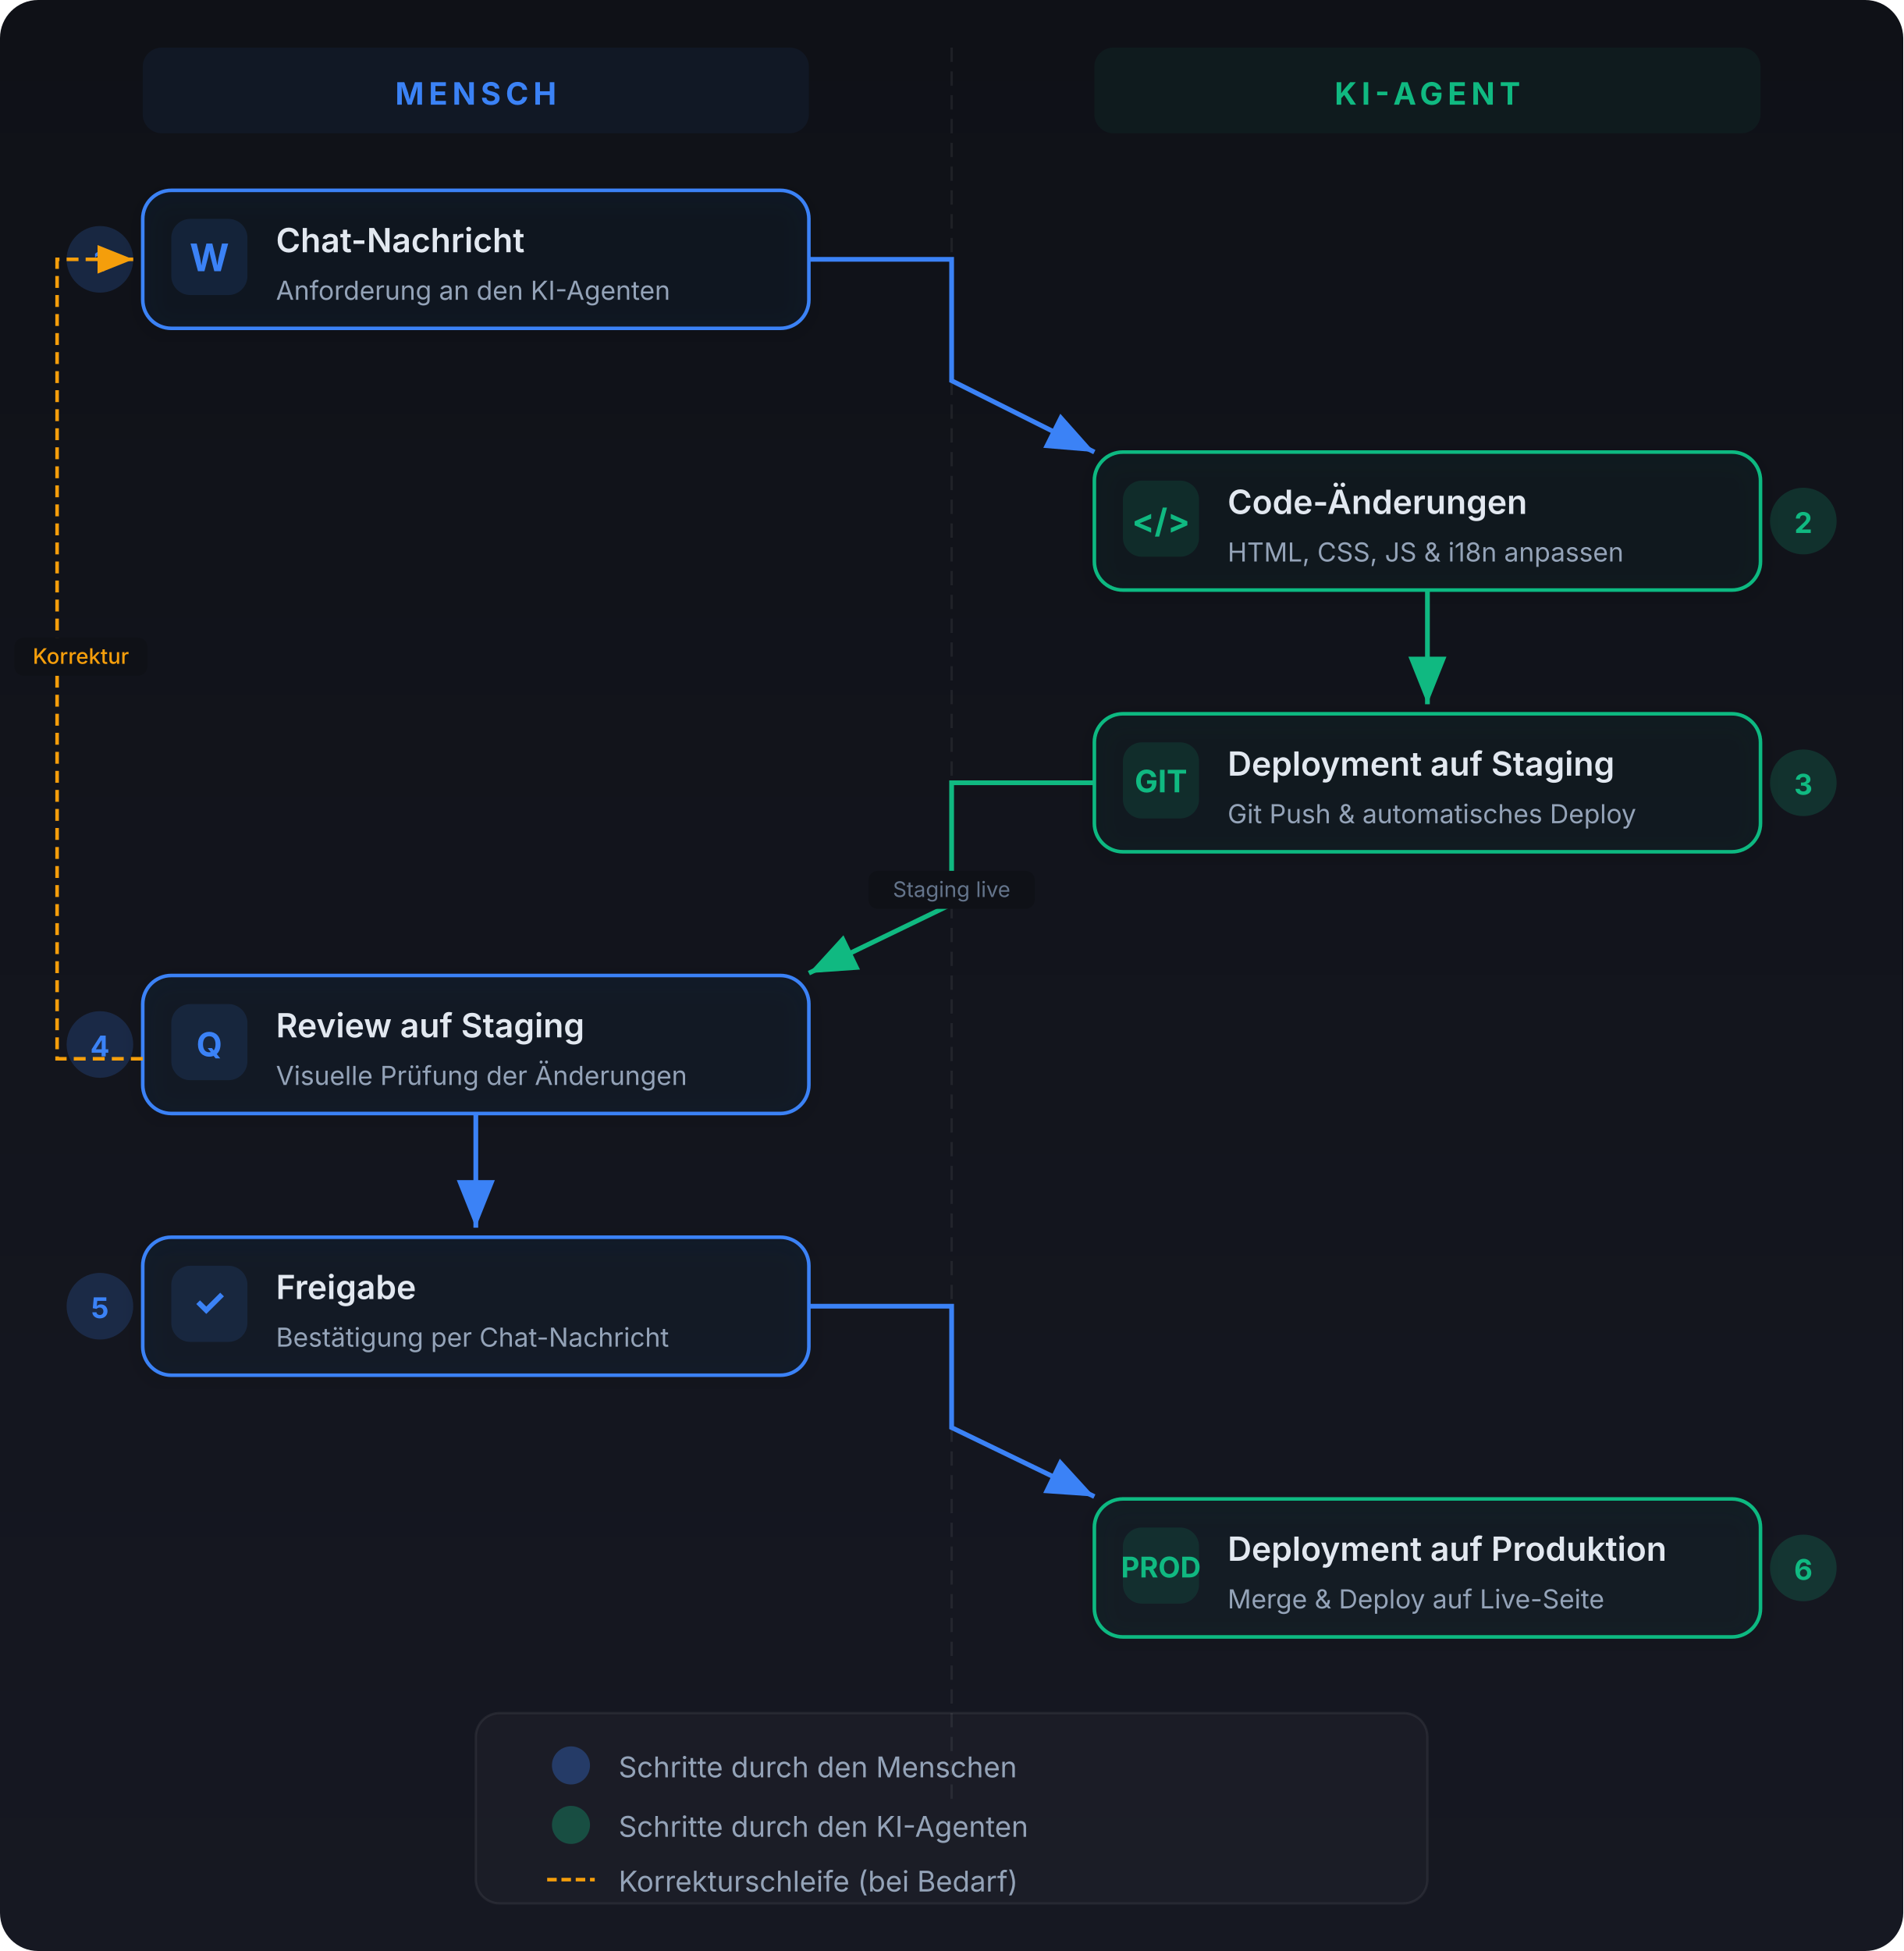
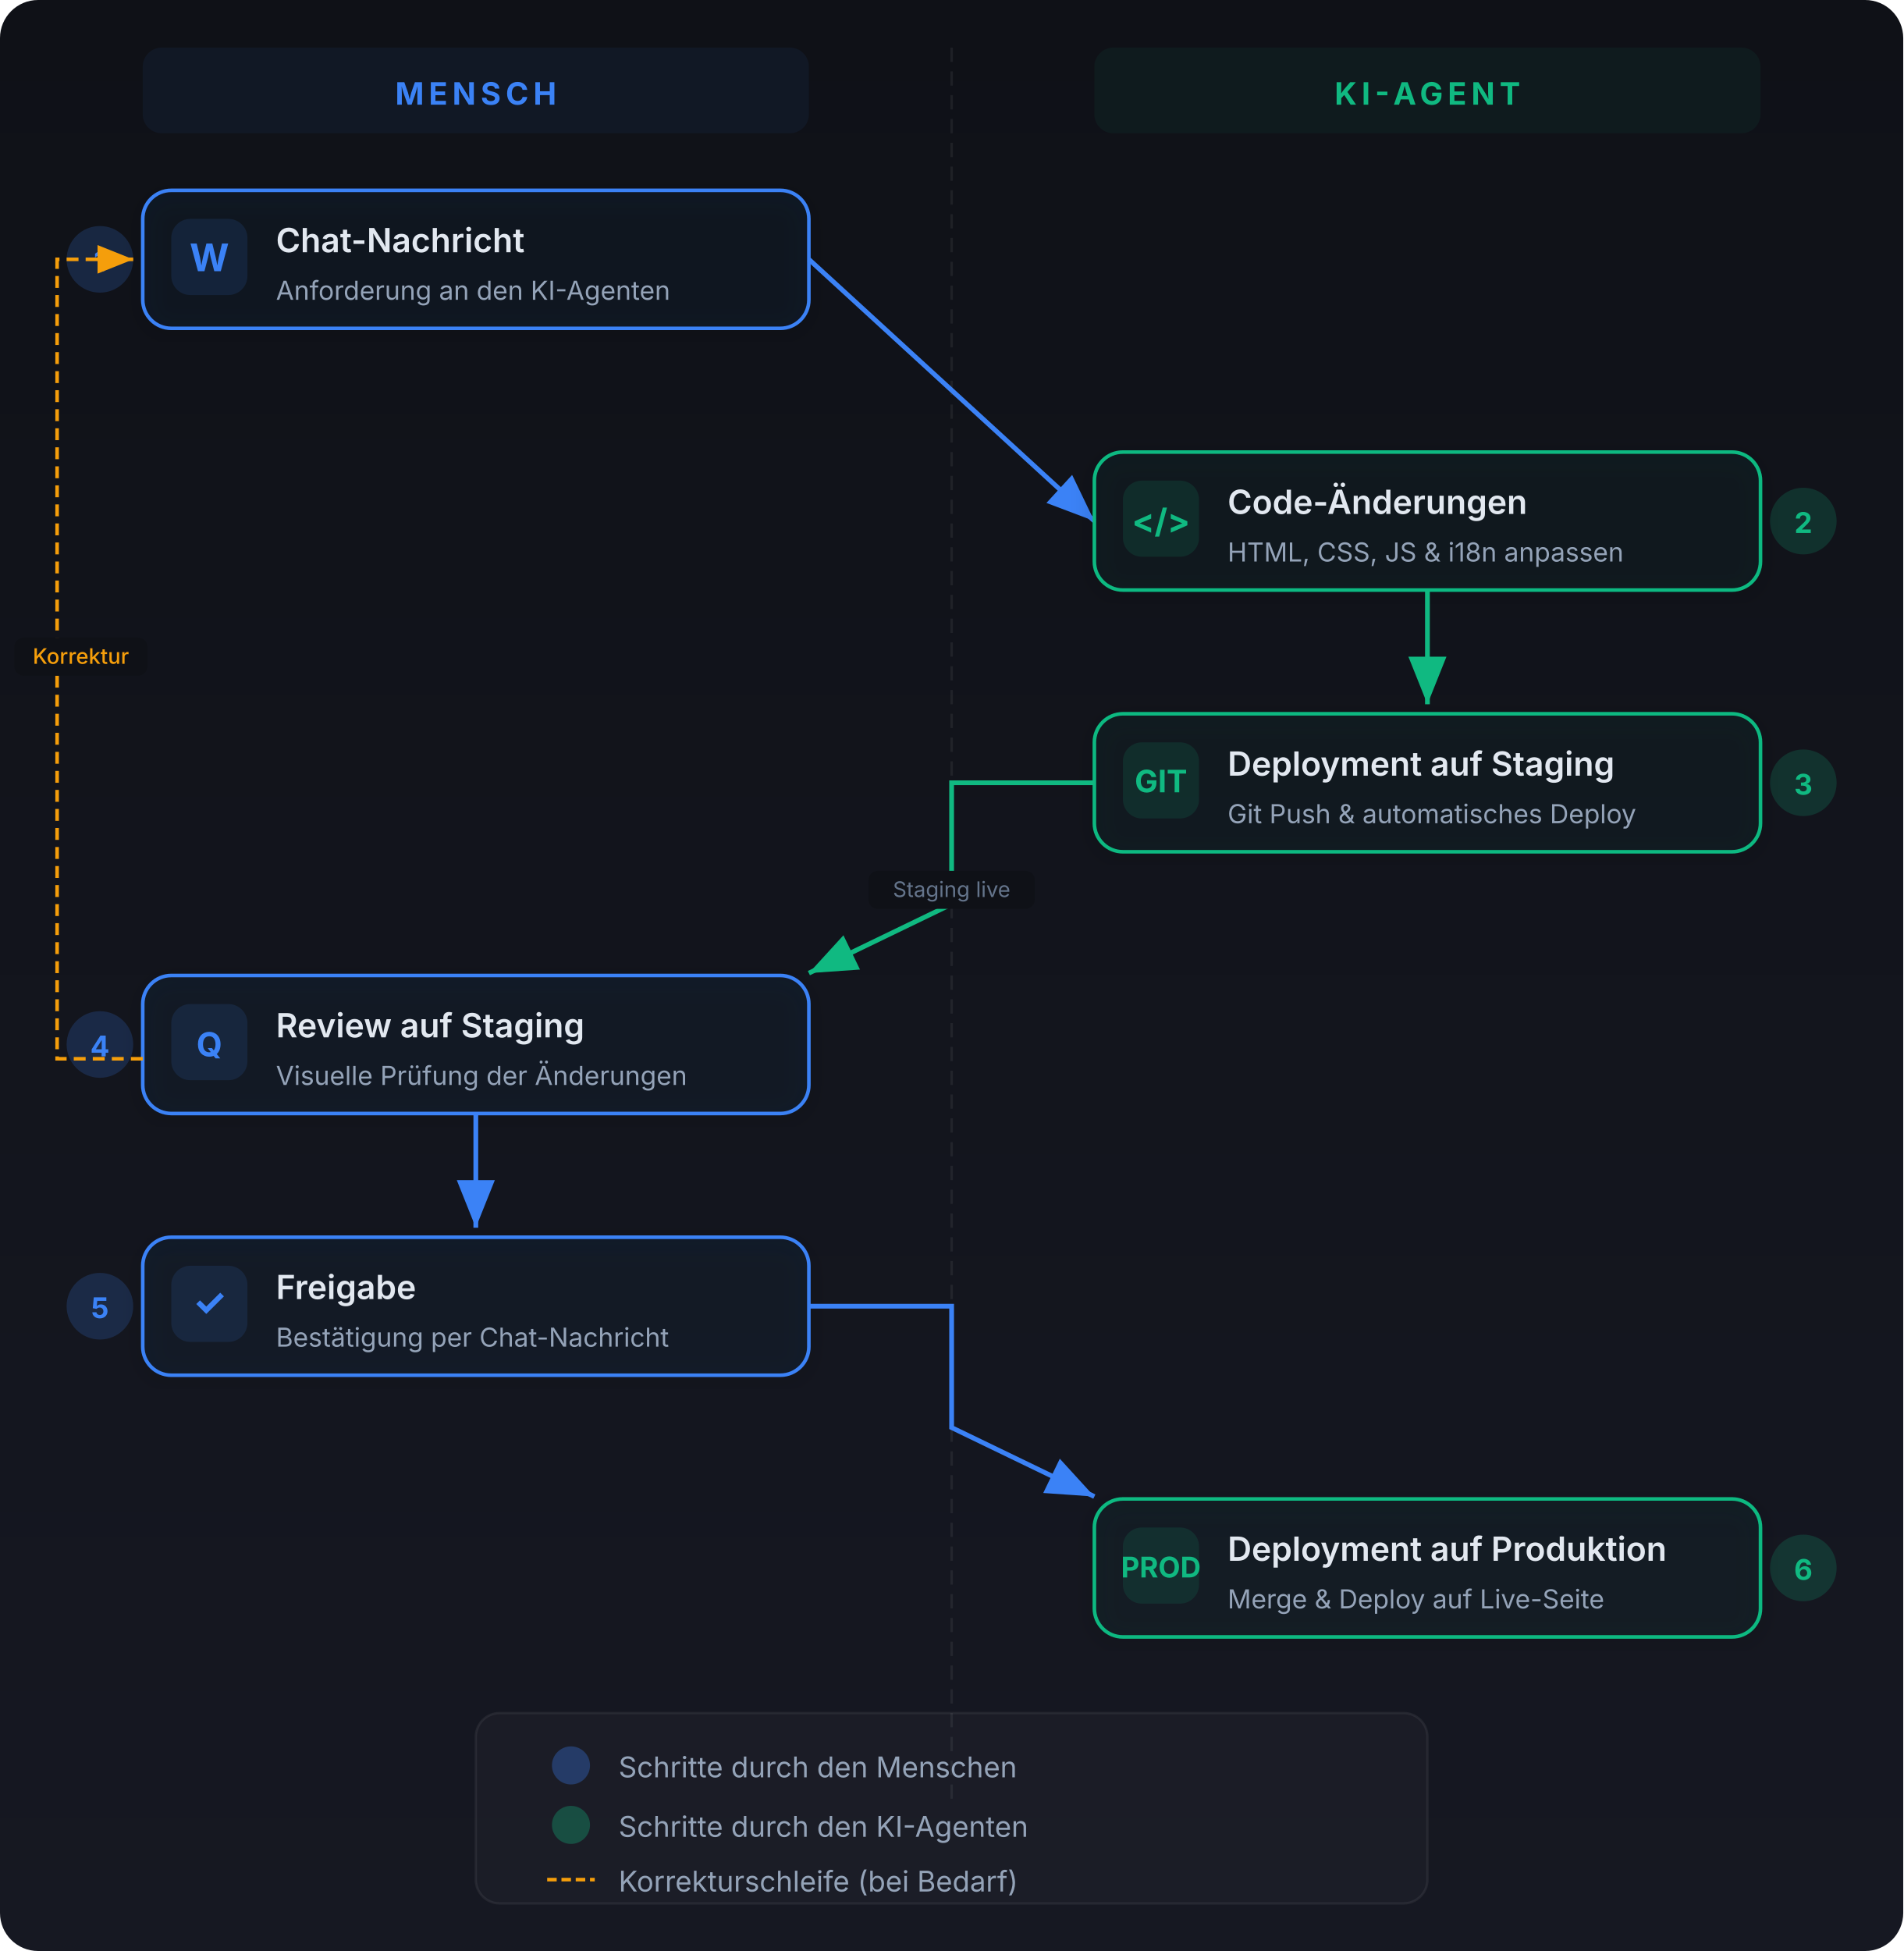
<svg xmlns="http://www.w3.org/2000/svg" viewBox="0 0 800 820" font-family="Inter, Arial, sans-serif">
  <defs>
    <linearGradient id="bgGrad" x1="0" y1="0" x2="0" y2="1">
      <stop offset="0%" stop-color="#0f1117" />
      <stop offset="100%" stop-color="#161822" />
    </linearGradient>
    <marker id="arB" markerWidth="10" markerHeight="8" refX="10" refY="4" orient="auto">
      <path d="M0,0 L10,4 L0,8 Z" fill="#3b82f6" />
    </marker>
    <marker id="arG" markerWidth="10" markerHeight="8" refX="10" refY="4" orient="auto">
      <path d="M0,0 L10,4 L0,8 Z" fill="#10b981" />
    </marker>
    <marker id="arY" markerWidth="10" markerHeight="8" refX="10" refY="4" orient="auto">
      <path d="M0,0 L10,4 L0,8 Z" fill="#f59e0b" />
    </marker>
    <marker id="arGray" markerWidth="10" markerHeight="8" refX="10" refY="4" orient="auto">
      <path d="M0,0 L10,4 L0,8 Z" fill="#94a3b8" />
    </marker>
    <filter id="shadow">
      <feDropShadow dx="0" dy="2" stdDeviation="4" flood-color="#000" flood-opacity="0.4" />
    </filter>
  </defs>
  <rect width="800" height="820" fill="url(#bgGrad)" rx="16" />
  <rect x="60" y="20" width="280" height="36" rx="8" fill="#3b82f610" />
  <text x="200" y="44" text-anchor="middle" fill="#3b82f6" font-size="13" font-weight="700" letter-spacing="2">MENSCH</text>
  <rect x="460" y="20" width="280" height="36" rx="8" fill="#10b98110" />
  <text x="600" y="44" text-anchor="middle" fill="#10b981" font-size="13" font-weight="700" letter-spacing="2">KI-AGENT</text>
  <line x1="400" y1="20" x2="400" y2="760" stroke="#ffffff10" stroke-width="1" stroke-dasharray="6,4" />
  <circle cx="42" cy="109" r="14" fill="#3b82f630" />
  <text x="42" y="114" text-anchor="middle" fill="#3b82f6" font-size="12" font-weight="700">1</text>
  <rect x="60" y="80" width="280" height="58" rx="12" fill="#3b82f608" stroke="#3b82f6" stroke-width="1.5" filter="url(#shadow)" />
  <rect x="72" y="92" width="32" height="32" rx="8" fill="#3b82f620" />
  <text x="88" y="114" text-anchor="middle" fill="#3b82f6" font-size="16" font-weight="700">W</text>
  <text x="116" y="106" fill="#e2e8f0" font-size="14" font-weight="600">Chat-Nachricht</text>
  <text x="116" y="126" fill="#94a3b8" font-size="11">Anforderung an den KI-Agenten</text>
-   <path d="M340 109 L400 109 L400 160 L460 190" stroke="#3b82f6" stroke-width="2" fill="none" marker-end="url(#arB)" />
+   <line x1="340" y1="109" x2="460" y2="219" stroke="#3b82f6" stroke-width="2" marker-end="url(#arB)" />
  <circle cx="758" cy="219" r="14" fill="#10b98130" />
  <text x="758" y="224" text-anchor="middle" fill="#10b981" font-size="12" font-weight="700">2</text>
  <rect x="460" y="190" width="280" height="58" rx="12" fill="#10b98108" stroke="#10b981" stroke-width="1.5" filter="url(#shadow)" />
  <rect x="472" y="202" width="32" height="32" rx="8" fill="#10b98120" />
  <text x="488" y="224" text-anchor="middle" fill="#10b981" font-size="14" font-weight="700">&lt;/&gt;</text>
  <text x="516" y="216" fill="#e2e8f0" font-size="14" font-weight="600">Code-Änderungen</text>
  <text x="516" y="236" fill="#94a3b8" font-size="11">HTML, CSS, JS &amp; i18n anpassen</text>
  <line x1="600" y1="248" x2="600" y2="296" stroke="#10b981" stroke-width="2" marker-end="url(#arG)" />
  <circle cx="758" cy="329" r="14" fill="#10b98130" />
  <text x="758" y="334" text-anchor="middle" fill="#10b981" font-size="12" font-weight="700">3</text>
  <rect x="460" y="300" width="280" height="58" rx="12" fill="#10b98108" stroke="#10b981" stroke-width="1.5" filter="url(#shadow)" />
  <rect x="472" y="312" width="32" height="32" rx="8" fill="#10b98120" />
  <text x="488" y="333" text-anchor="middle" fill="#10b981" font-size="13" font-weight="700">GIT</text>
  <text x="516" y="326" fill="#e2e8f0" font-size="14" font-weight="600">Deployment auf Staging</text>
  <text x="516" y="346" fill="#94a3b8" font-size="11">Git Push &amp; automatisches Deploy</text>
  <path d="M460 329 L400 329 L400 380 L340 409" stroke="#10b981" stroke-width="2" fill="none" marker-end="url(#arG)" />
  <rect x="365" y="366" width="70" height="16" rx="4" fill="#0f1117" />
  <text x="400" y="377" text-anchor="middle" fill="#64748b" font-size="9">Staging live</text>
  <circle cx="42" cy="439" r="14" fill="#3b82f630" />
  <text x="42" y="444" text-anchor="middle" fill="#3b82f6" font-size="12" font-weight="700">4</text>
  <rect x="60" y="410" width="280" height="58" rx="12" fill="#3b82f608" stroke="#3b82f6" stroke-width="1.5" filter="url(#shadow)" />
  <rect x="72" y="422" width="32" height="32" rx="8" fill="#3b82f620" />
  <text x="88" y="444" text-anchor="middle" fill="#3b82f6" font-size="14" font-weight="700">Q</text>
  <text x="116" y="436" fill="#e2e8f0" font-size="14" font-weight="600">Review auf Staging</text>
  <text x="116" y="456" fill="#94a3b8" font-size="11">Visuelle Prüfung der Änderungen</text>
  <line x1="200" y1="468" x2="200" y2="516" stroke="#3b82f6" stroke-width="2" marker-end="url(#arB)" />
  <circle cx="42" cy="549" r="14" fill="#3b82f630" />
  <text x="42" y="554" text-anchor="middle" fill="#3b82f6" font-size="12" font-weight="700">5</text>
  <rect x="60" y="520" width="280" height="58" rx="12" fill="#3b82f608" stroke="#3b82f6" stroke-width="1.5" filter="url(#shadow)" />
  <rect x="72" y="532" width="32" height="32" rx="8" fill="#3b82f620" />
  <text x="88" y="553" text-anchor="middle" fill="#3b82f6" font-size="16" font-weight="700">✓</text>
  <text x="116" y="546" fill="#e2e8f0" font-size="14" font-weight="600">Freigabe</text>
  <text x="116" y="566" fill="#94a3b8" font-size="11">Bestätigung per Chat-Nachricht</text>
  <path d="M340 549 L400 549 L400 600 L460 629" stroke="#3b82f6" stroke-width="2" fill="none" marker-end="url(#arB)" />
  <circle cx="758" cy="659" r="14" fill="#10b98130" />
  <text x="758" y="664" text-anchor="middle" fill="#10b981" font-size="12" font-weight="700">6</text>
  <rect x="460" y="630" width="280" height="58" rx="12" fill="#10b98108" stroke="#10b981" stroke-width="1.5" filter="url(#shadow)" />
  <rect x="472" y="642" width="32" height="32" rx="8" fill="#10b98120" />
  <text x="488" y="663" text-anchor="middle" fill="#10b981" font-size="12" font-weight="700">PROD</text>
  <text x="516" y="656" fill="#e2e8f0" font-size="14" font-weight="600">Deployment auf Produktion</text>
  <text x="516" y="676" fill="#94a3b8" font-size="11">Merge &amp; Deploy auf Live-Seite</text>
  <path d="M60 445 L24 445 L24 109 L56 109" stroke="#f59e0b" stroke-width="1.5" fill="none" stroke-dasharray="5,3" marker-end="url(#arY)" />
  <rect x="6" y="268" width="56" height="16" rx="4" fill="#0f1117" />
  <text x="34" y="279" text-anchor="middle" fill="#f59e0b" font-size="9" font-weight="500">Korrektur</text>
  <rect x="200" y="720" width="400" height="80" rx="10" fill="#ffffff06" stroke="#ffffff10" stroke-width="1" />
  <circle cx="240" cy="742" r="8" fill="#3b82f650" />
  <text x="260" y="747" fill="#94a3b8" font-size="12">Schritte durch den Menschen</text>
  <circle cx="240" cy="767" r="8" fill="#10b98150" />
  <text x="260" y="772" fill="#94a3b8" font-size="12">Schritte durch den KI-Agenten</text>
  <line x1="230" y1="790" x2="250" y2="790" stroke="#f59e0b" stroke-width="1.5" stroke-dasharray="4,2" />
  <text x="260" y="795" fill="#94a3b8" font-size="12">Korrekturschleife (bei Bedarf)</text>
</svg>
